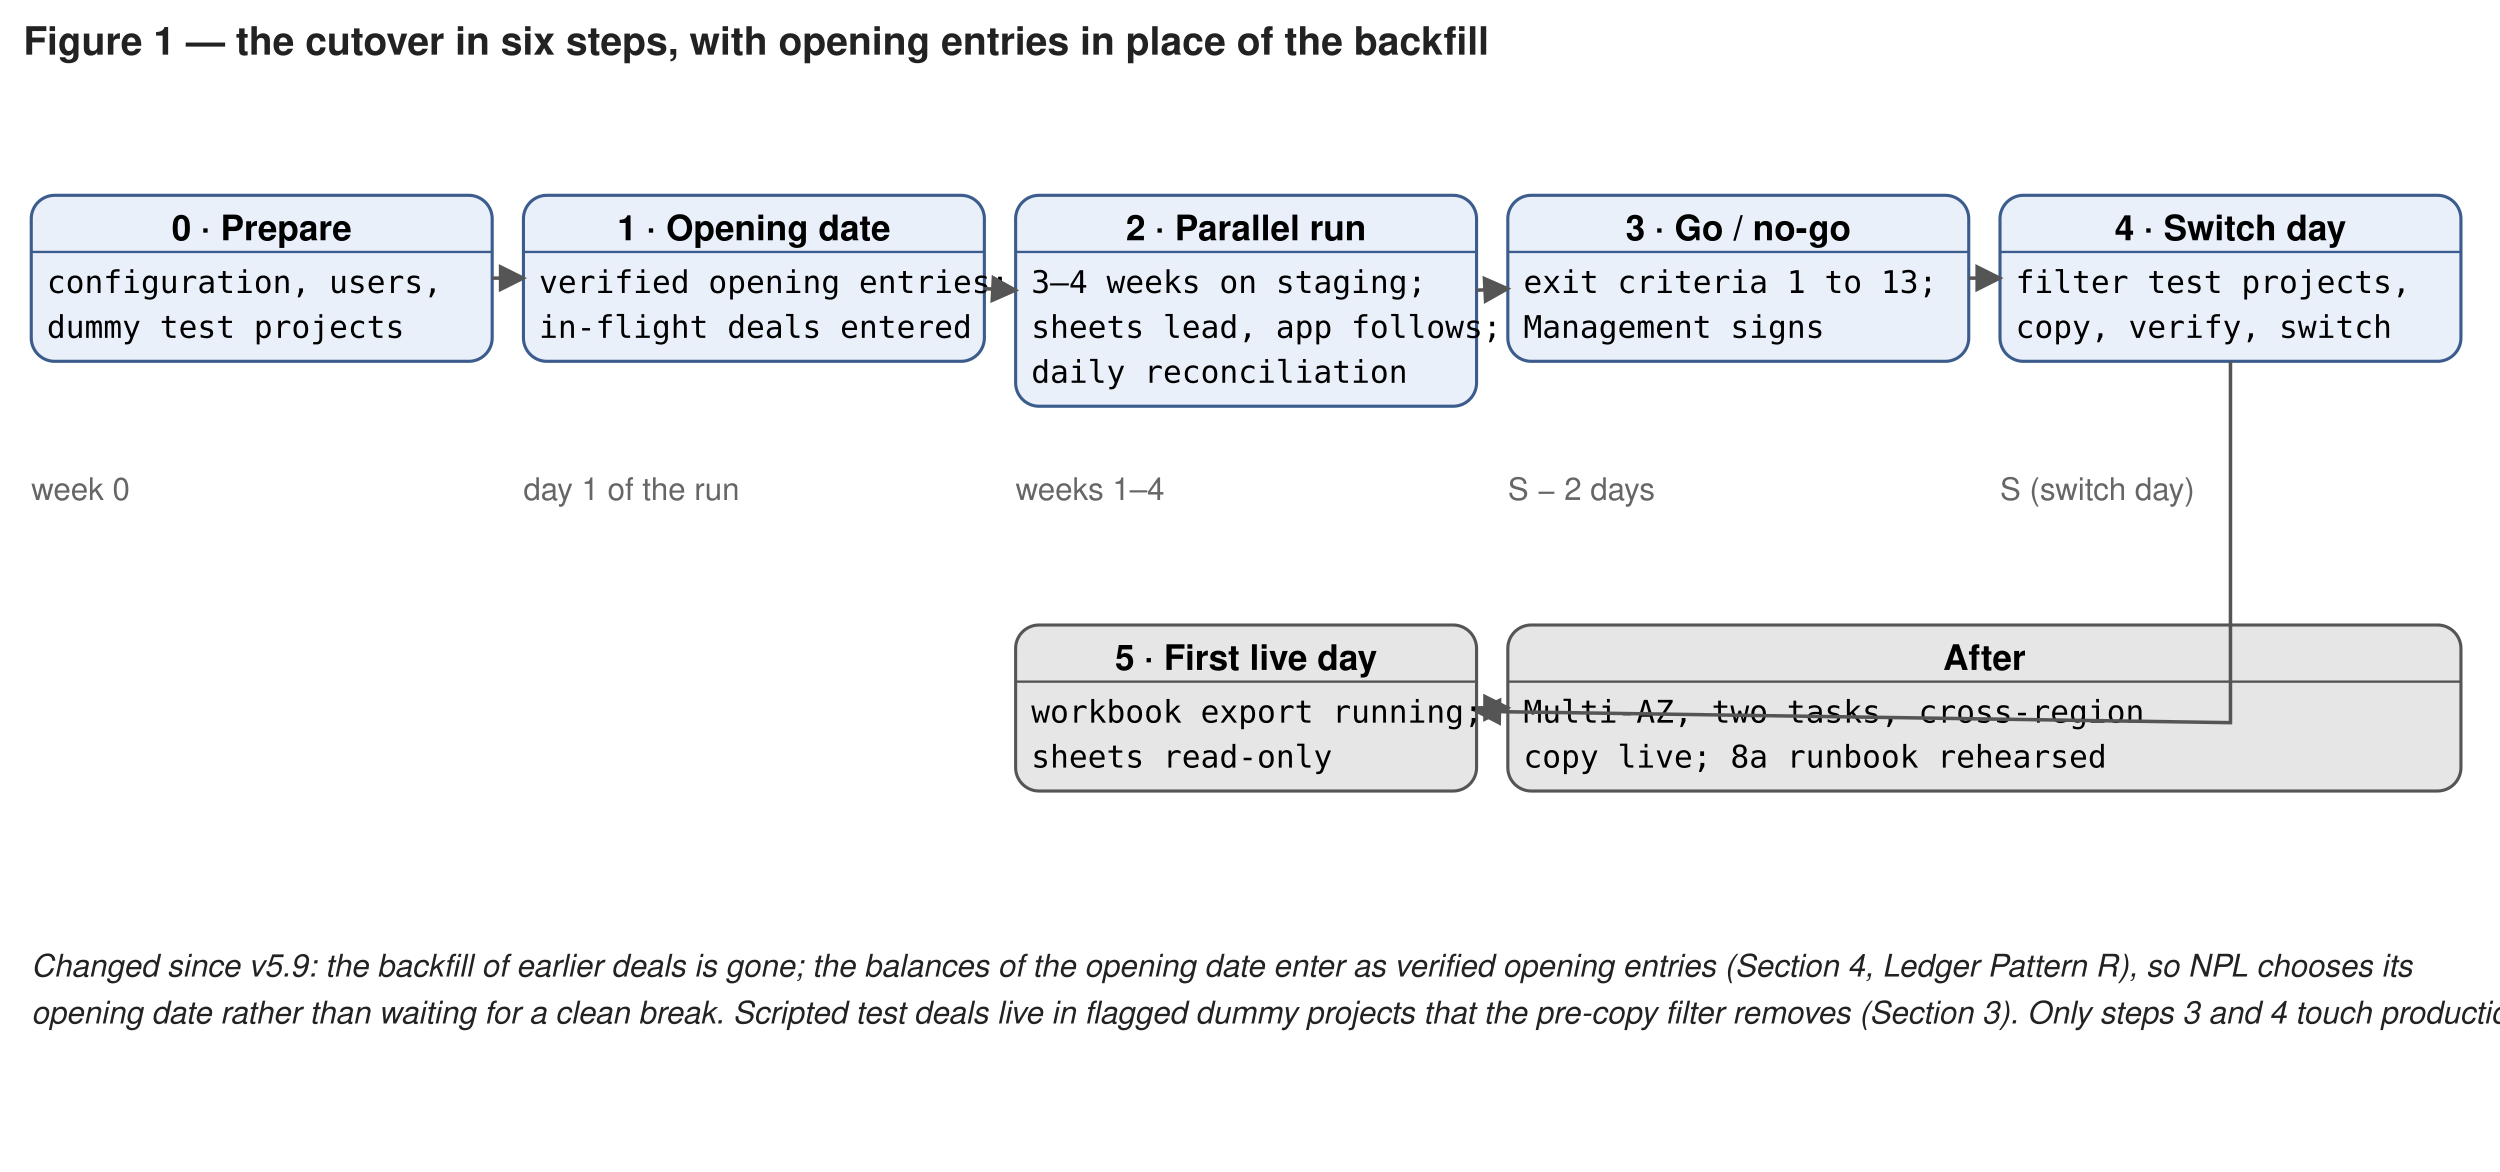
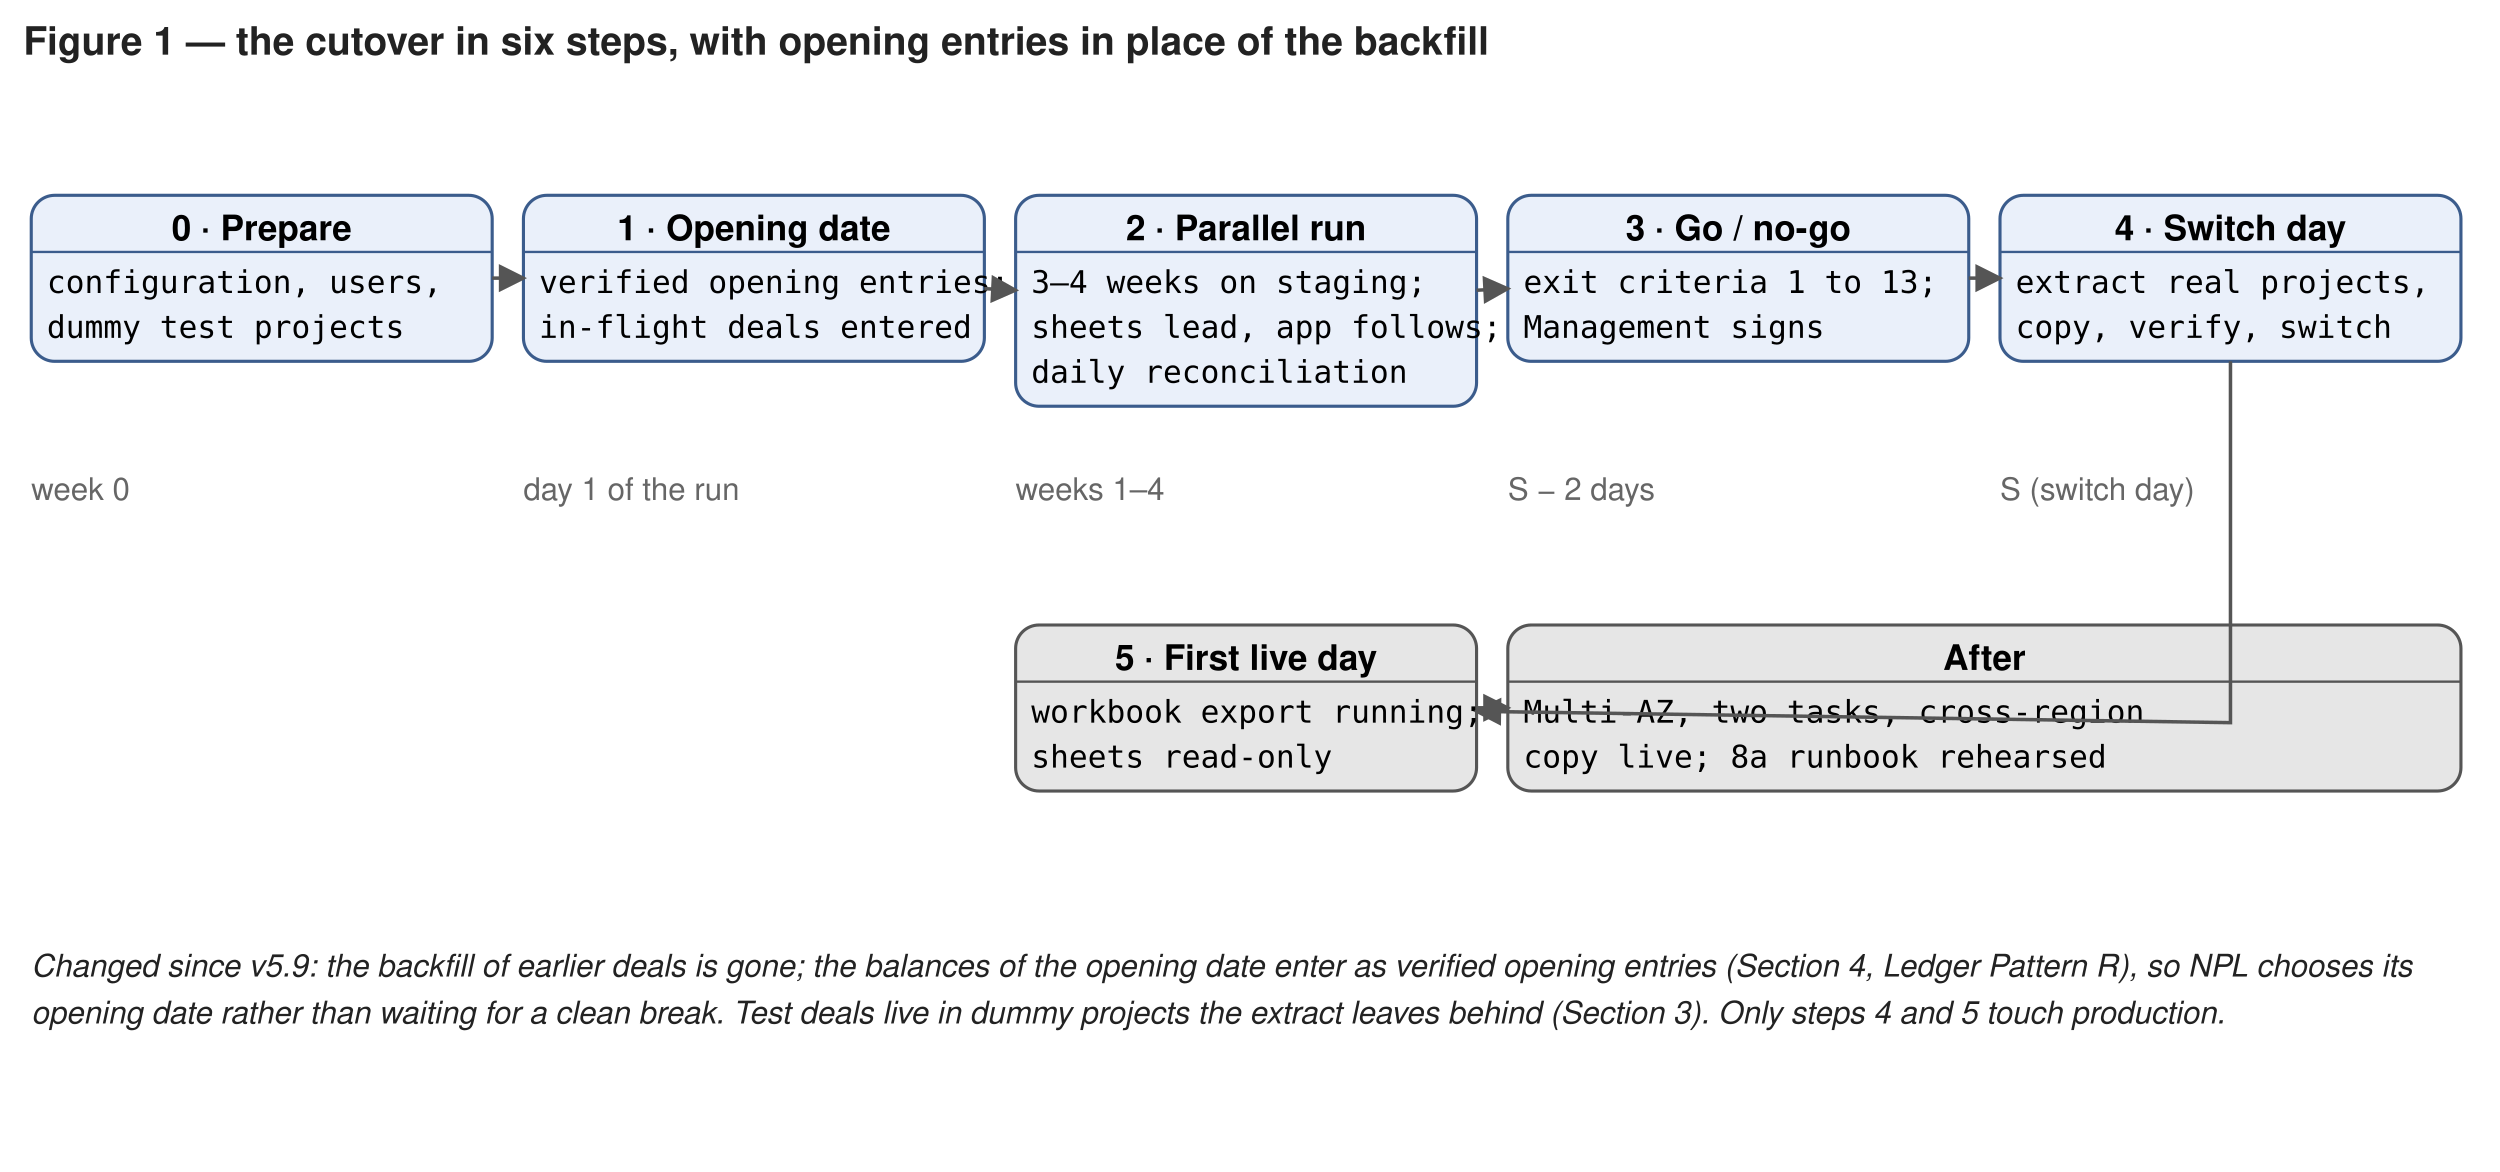
<svg xmlns="http://www.w3.org/2000/svg" viewBox="0 0 640 300" width="100%" style="display:block; background:#FFFFFF; border:0.5pt solid #bbbbbb">
  <defs>
    <marker id="arr" markerWidth="8" markerHeight="8" refX="7" refY="4" orient="auto" markerUnits="strokeWidth">
      <path d="M0,0 L8,4 L0,8 z" fill="#555" />
    </marker>
  </defs>
  <text x="6" y="14" font-size="10" font-family="Helvetica, Arial, sans-serif" fill="#222" text-anchor="start" font-weight="bold">Figure 1 — the cutover in six steps, with opening entries in place of the backfill</text>
  <rect x="8" y="50" width="118" height="42.5" rx="6" fill="#EAF0FA" stroke="#3B5C8C" stroke-width="0.8" />
  <text x="67.0" y="61.5" font-size="9" font-family="Helvetica, Arial, sans-serif" font-weight="bold" text-anchor="middle">0 · Prepare</text>
  <line x1="8" y1="64.5" x2="126" y2="64.5" stroke="#3B5C8C" stroke-width="0.6" />
  <text x="12" y="75.0" font-size="8" font-family="Menlo, Consolas, monospace">configuration, users,</text>
  <text x="12" y="86.5" font-size="8" font-family="Menlo, Consolas, monospace">dummy test projects</text>
  <rect x="134" y="50" width="118" height="42.5" rx="6" fill="#EAF0FA" stroke="#3B5C8C" stroke-width="0.8" />
  <text x="193.0" y="61.5" font-size="9" font-family="Helvetica, Arial, sans-serif" font-weight="bold" text-anchor="middle">1 · Opening date</text>
  <line x1="134" y1="64.5" x2="252" y2="64.5" stroke="#3B5C8C" stroke-width="0.6" />
  <text x="138" y="75.0" font-size="8" font-family="Menlo, Consolas, monospace">verified opening entries;</text>
  <text x="138" y="86.5" font-size="8" font-family="Menlo, Consolas, monospace">in-flight deals entered</text>
  <rect x="260" y="50" width="118" height="54.0" rx="6" fill="#EAF0FA" stroke="#3B5C8C" stroke-width="0.8" />
  <text x="319.0" y="61.5" font-size="9" font-family="Helvetica, Arial, sans-serif" font-weight="bold" text-anchor="middle">2 · Parallel run</text>
  <line x1="260" y1="64.5" x2="378" y2="64.5" stroke="#3B5C8C" stroke-width="0.6" />
  <text x="264" y="75.0" font-size="8" font-family="Menlo, Consolas, monospace">3–4 weeks on staging;</text>
  <text x="264" y="86.5" font-size="8" font-family="Menlo, Consolas, monospace">sheets lead, app follows;</text>
  <text x="264" y="98.0" font-size="8" font-family="Menlo, Consolas, monospace">daily reconciliation</text>
  <rect x="386" y="50" width="118" height="42.5" rx="6" fill="#EAF0FA" stroke="#3B5C8C" stroke-width="0.8" />
  <text x="445.0" y="61.5" font-size="9" font-family="Helvetica, Arial, sans-serif" font-weight="bold" text-anchor="middle">3 · Go / no-go</text>
  <line x1="386" y1="64.5" x2="504" y2="64.5" stroke="#3B5C8C" stroke-width="0.6" />
  <text x="390" y="75.0" font-size="8" font-family="Menlo, Consolas, monospace">exit criteria 1 to 13;</text>
  <text x="390" y="86.5" font-size="8" font-family="Menlo, Consolas, monospace">Management signs</text>
  <rect x="512" y="50" width="118" height="42.5" rx="6" fill="#EAF0FA" stroke="#3B5C8C" stroke-width="0.8" />
  <text x="571.0" y="61.5" font-size="9" font-family="Helvetica, Arial, sans-serif" font-weight="bold" text-anchor="middle">4 · Switch day</text>
  <line x1="512" y1="64.5" x2="630" y2="64.5" stroke="#3B5C8C" stroke-width="0.6" />
-   <text x="516" y="75.0" font-size="8" font-family="Menlo, Consolas, monospace">filter test projects,</text>
+   <text x="516" y="75.0" font-size="8" font-family="Menlo, Consolas, monospace">extract real projects,</text>
  <text x="516" y="86.5" font-size="8" font-family="Menlo, Consolas, monospace">copy, verify, switch</text>
  <rect x="260" y="160" width="118" height="42.5" rx="6" fill="#E6E6E6" stroke="#555555" stroke-width="0.8" />
  <text x="319.0" y="171.5" font-size="9" font-family="Helvetica, Arial, sans-serif" font-weight="bold" text-anchor="middle">5 · First live day</text>
  <line x1="260" y1="174.5" x2="378" y2="174.5" stroke="#555555" stroke-width="0.6" />
  <text x="264" y="185.0" font-size="8" font-family="Menlo, Consolas, monospace">workbook export running;</text>
  <text x="264" y="196.5" font-size="8" font-family="Menlo, Consolas, monospace">sheets read-only</text>
  <rect x="386" y="160" width="244" height="42.5" rx="6" fill="#E6E6E6" stroke="#555555" stroke-width="0.8" />
  <text x="508.0" y="171.5" font-size="9" font-family="Helvetica, Arial, sans-serif" font-weight="bold" text-anchor="middle">After</text>
  <line x1="386" y1="174.5" x2="630" y2="174.5" stroke="#555555" stroke-width="0.6" />
  <text x="390" y="185.0" font-size="8" font-family="Menlo, Consolas, monospace">Multi-AZ, two tasks, cross-region</text>
  <text x="390" y="196.5" font-size="8" font-family="Menlo, Consolas, monospace">copy live; 8a runbook rehearsed</text>
  <path d="M 126.0 71.2 L 134.0 71.2" fill="none" stroke="#555" stroke-width="0.9" marker-end="url(#arr)" />
  <path d="M 252.0 73.9 L 260.0 74.3" fill="none" stroke="#555" stroke-width="0.9" marker-end="url(#arr)" />
  <path d="M 378.0 74.3 L 386.0 73.9" fill="none" stroke="#555" stroke-width="0.9" marker-end="url(#arr)" />
  <path d="M 504.0 71.2 L 512.0 71.2" fill="none" stroke="#555" stroke-width="0.9" marker-end="url(#arr)" />
  <path d="M 571.0 92.5 L 571.0 185.0 L 378.0 182.1" fill="none" stroke="#555" stroke-width="0.9" marker-end="url(#arr)" />
  <path d="M 378.0 181.2 L 386.0 181.2" fill="none" stroke="#555" stroke-width="0.9" marker-end="url(#arr)" />
  <text x="8" y="128" font-size="8" font-family="Helvetica, Arial, sans-serif" fill="#666" text-anchor="start">week 0</text>
  <text x="134" y="128" font-size="8" font-family="Helvetica, Arial, sans-serif" fill="#666" text-anchor="start">day 1 of the run</text>
  <text x="260" y="128" font-size="8" font-family="Helvetica, Arial, sans-serif" fill="#666" text-anchor="start">weeks 1–4</text>
  <text x="386" y="128" font-size="8" font-family="Helvetica, Arial, sans-serif" fill="#666" text-anchor="start">S − 2 days</text>
  <text x="512" y="128" font-size="8" font-family="Helvetica, Arial, sans-serif" fill="#666" text-anchor="start">S (switch day)</text>
  <text x="8" y="250" font-size="8" font-family="Helvetica, Arial, sans-serif" fill="#222" text-anchor="start" font-style="italic">Changed since v5.9: the backfill of earlier deals is gone; the balances of the opening date enter as verified opening entries (Section 4, Ledger Pattern R), so NPL chooses its</text>
-   <text x="8" y="262" font-size="8" font-family="Helvetica, Arial, sans-serif" fill="#222" text-anchor="start" font-style="italic">opening date rather than waiting for a clean break. Scripted test deals live in flagged dummy projects that the pre-copy filter removes (Section 3). Only steps 3 and 4 touch production.</text>
+   <text x="8" y="262" font-size="8" font-family="Helvetica, Arial, sans-serif" fill="#222" text-anchor="start" font-style="italic">opening date rather than waiting for a clean break. Test deals live in dummy projects the extract leaves behind (Section 3). Only steps 4 and 5 touch production.</text>
</svg>
